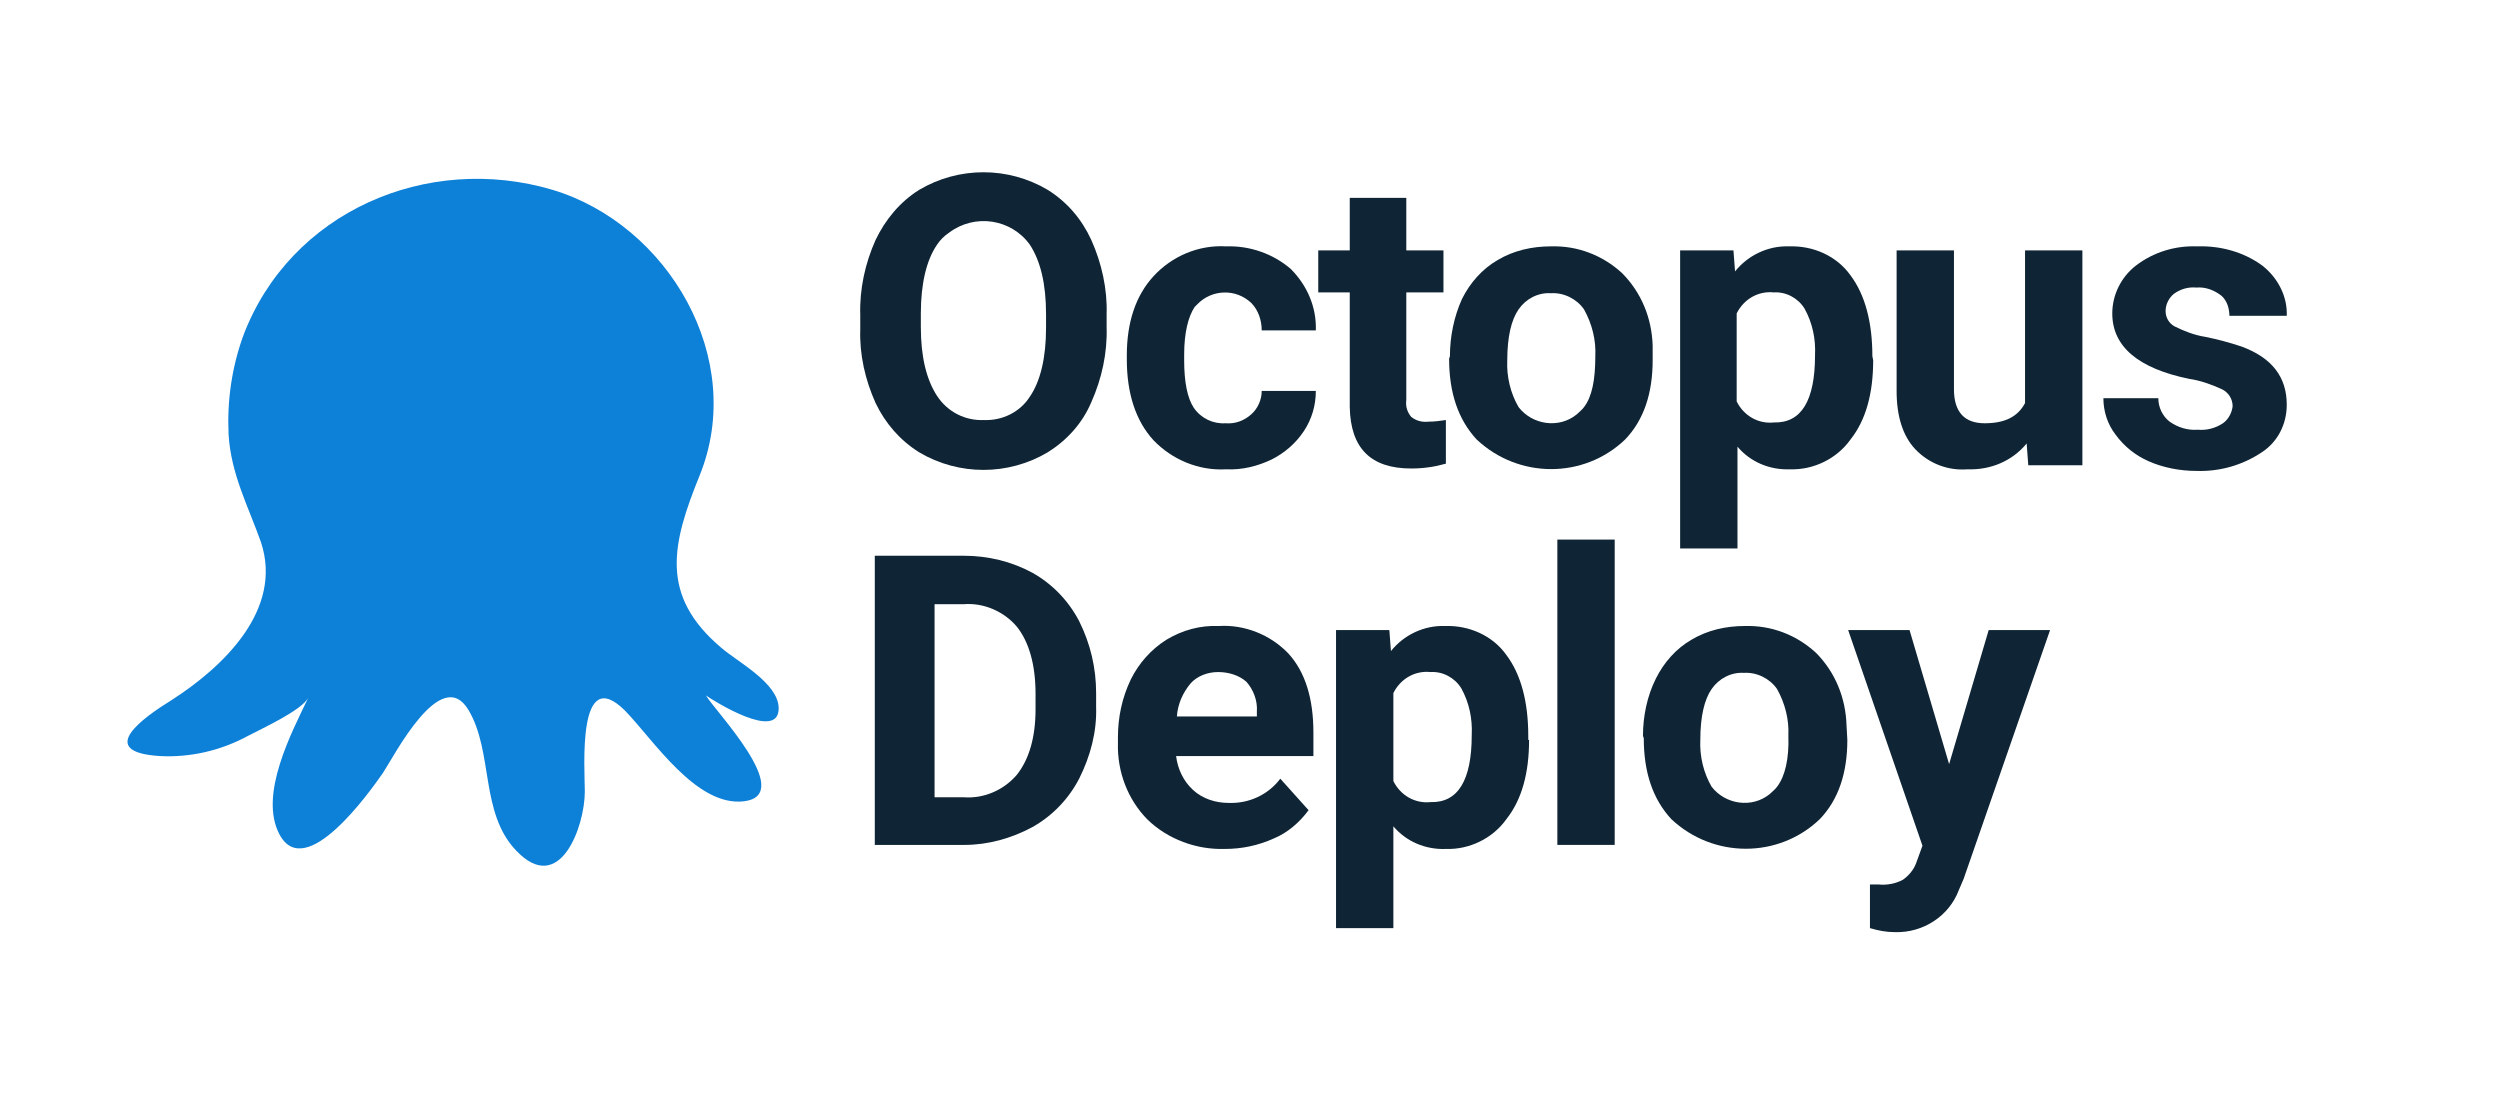
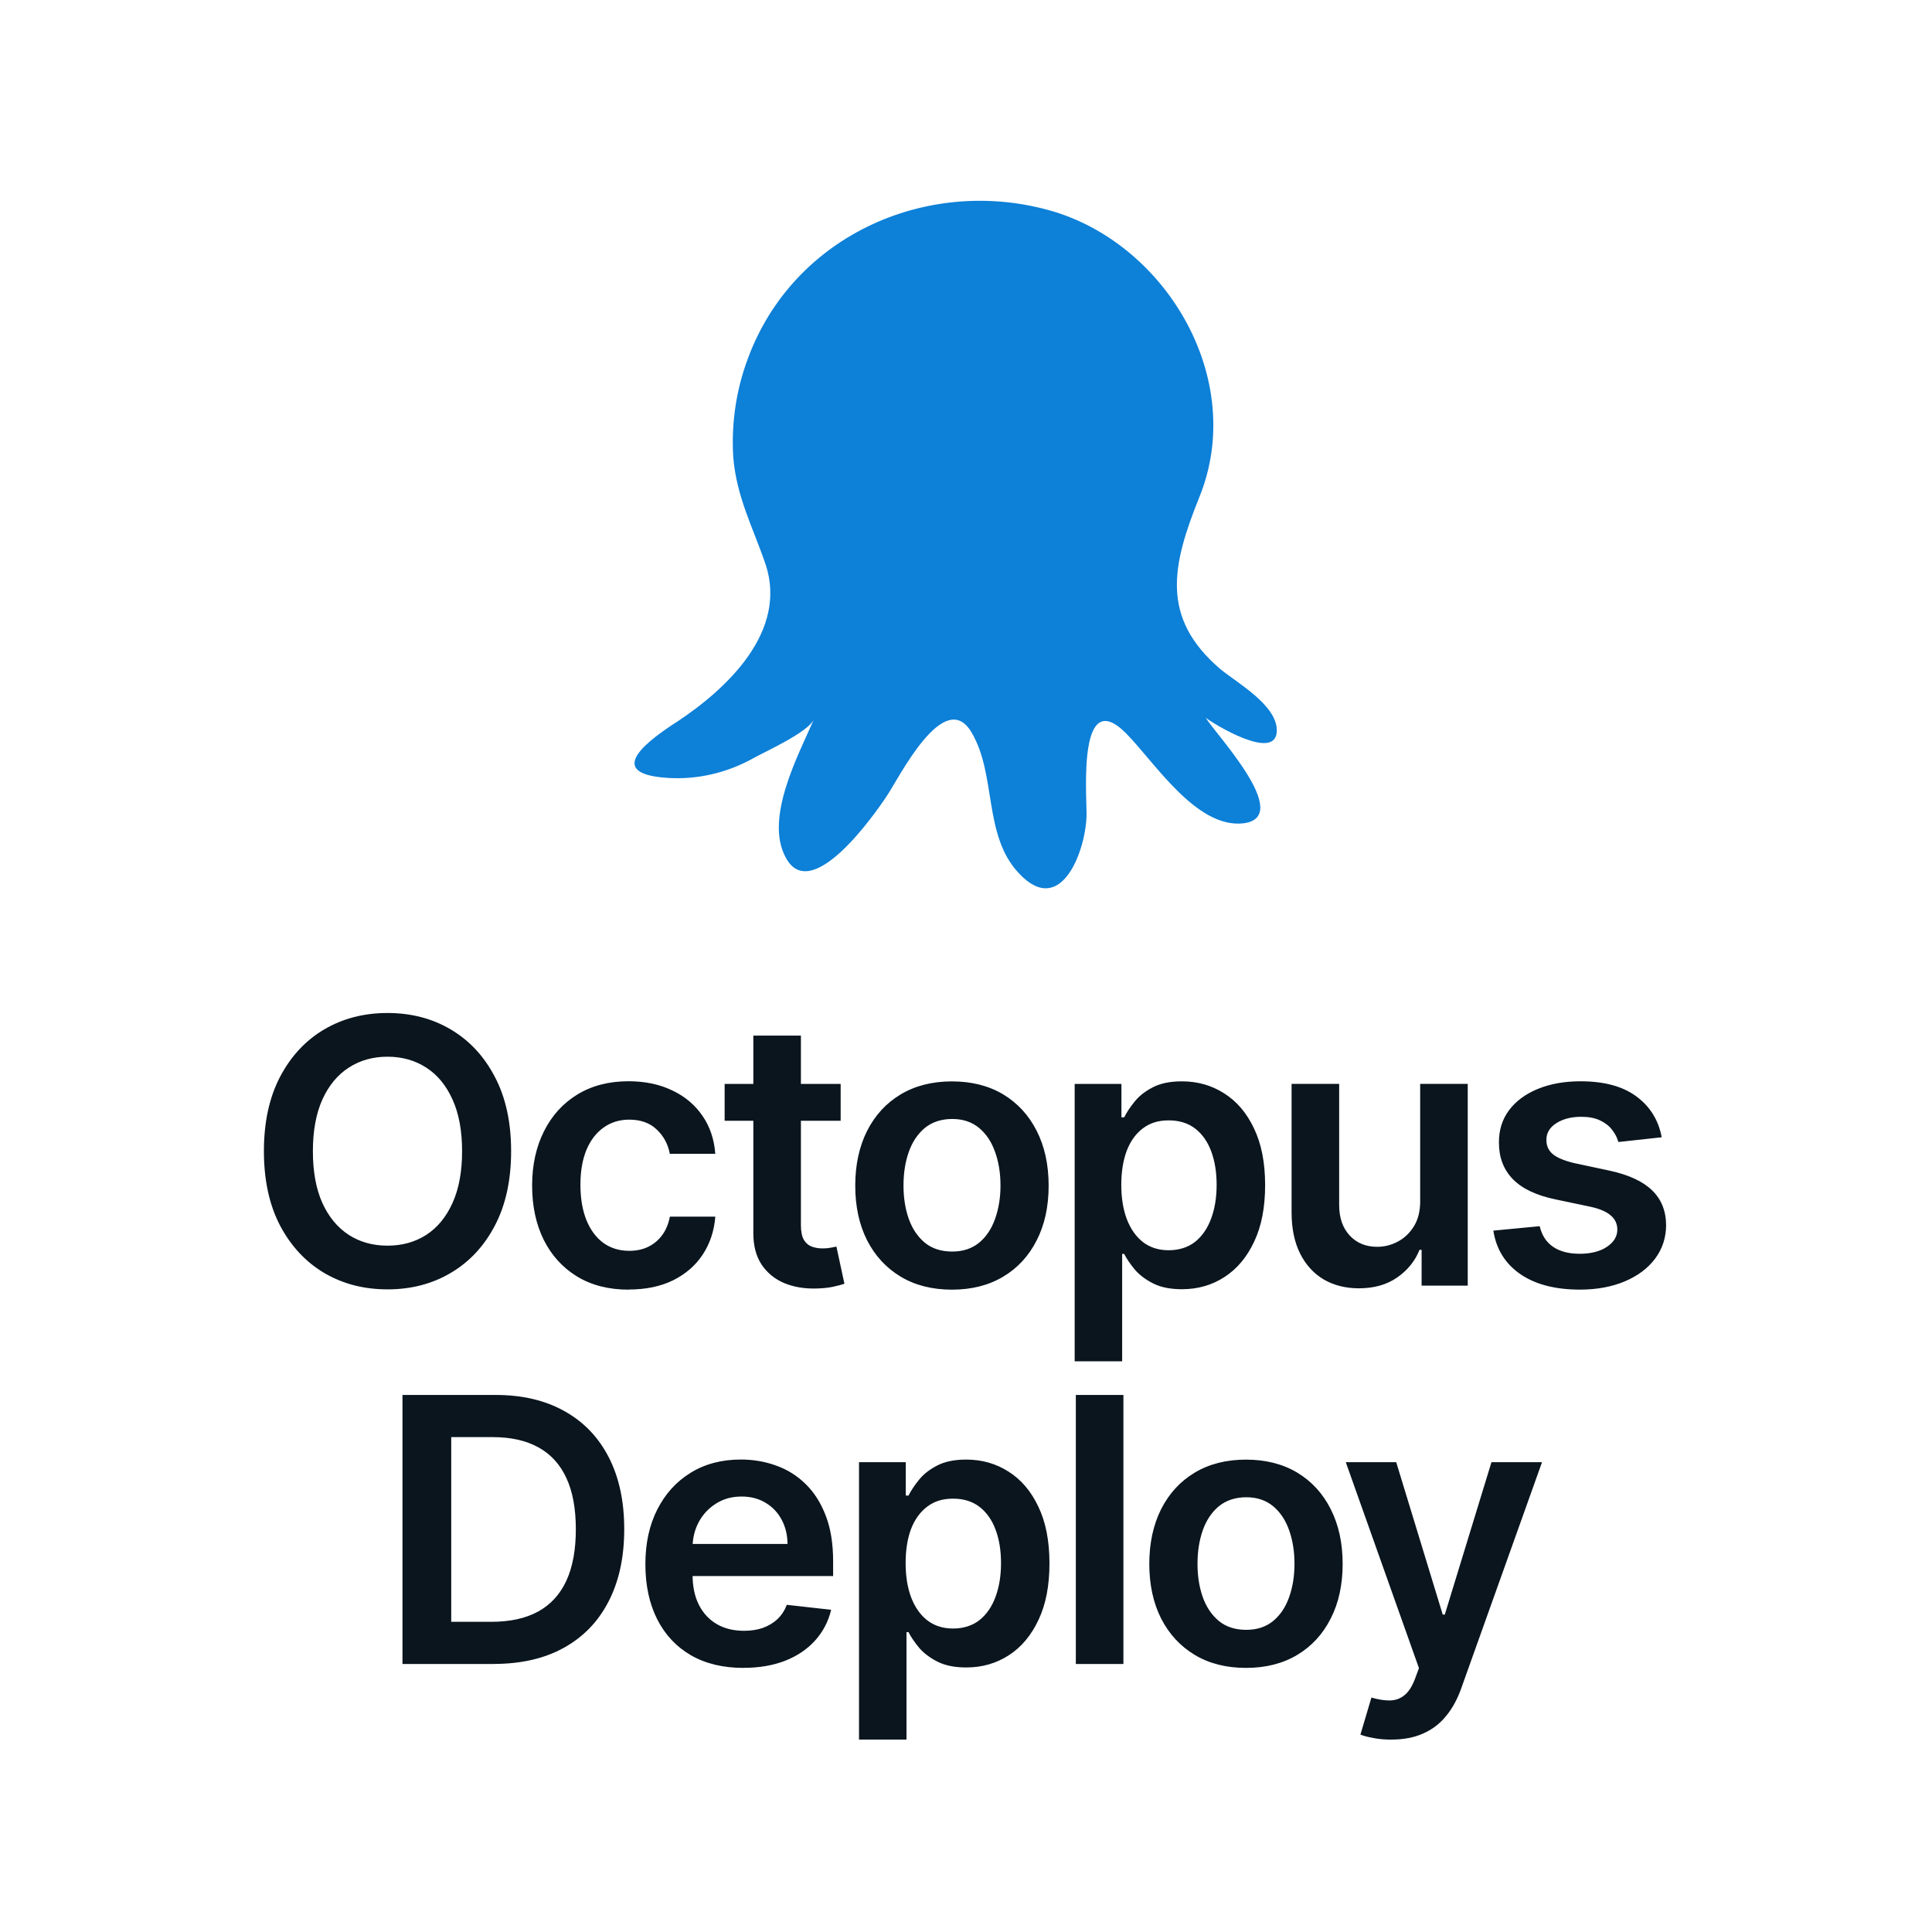
- <svg xmlns="http://www.w3.org/2000/svg" version="1.1" id="Logos" x="0px" y="0px" viewBox="0 0 309.5 135.8" style="enable-background:new 0 0 309.5 135.8;" xml:space="preserve">
-   <style type="text/css">
-         .st0 {
-             fill: #0F2535;
-         }
+ <svg xmlns="http://www.w3.org/2000/svg" id="Layer_1" data-name="Layer 1" viewBox="0 0 400 400">
+   <defs>
+     <style>
+       .cls-1 {
+         fill: #0d80d8;
+       }

-         .st1 {
-             fill: #0D80D8;
-         }
+       .cls-2 {
+         fill: #0a151e;
+       }
    </style>
-   <path class="st0" d="M137,40.5c0.1,3.2-0.6,6.4-1.9,9.3c-1.1,2.6-3,4.7-5.4,6.2c-4.9,2.9-11,2.9-15.9,0c-2.4-1.5-4.2-3.6-5.4-6.1  c-1.3-2.9-2-6-1.9-9.1V39c-0.1-3.2,0.6-6.4,1.9-9.3c1.2-2.5,3-4.7,5.4-6.2c4.9-2.9,11-2.9,15.9,0c2.4,1.5,4.2,3.6,5.4,6.2  c1.3,2.9,2,6.1,1.9,9.2V40.5z M129.5,38.9c0-3.8-0.7-6.6-2-8.6c-2.3-3.2-6.8-3.9-10-1.5c-0.6,0.4-1.1,0.9-1.5,1.5  c-1.3,1.9-2,4.8-2,8.5v1.7c0,3.7,0.7,6.5,2,8.5c1.3,2,3.5,3.1,5.8,3c2.3,0.1,4.5-1,5.7-2.9c1.3-1.9,2-4.8,2-8.5L129.5,38.9z" />
-   <path class="st0" d="M151.7,52.4c1.2,0.1,2.3-0.3,3.2-1.1c0.8-0.7,1.3-1.8,1.3-2.9h6.7c0,1.8-0.5,3.5-1.5,5c-1,1.5-2.4,2.7-4,3.5  c-1.7,0.8-3.6,1.3-5.6,1.2c-3.4,0.2-6.7-1.2-9-3.6c-2.2-2.4-3.3-5.8-3.3-10V44c0-4.1,1.1-7.4,3.3-9.8c2.3-2.5,5.6-3.9,9-3.7  c2.9-0.1,5.8,0.9,8,2.8c2,2,3.2,4.7,3.1,7.6h-6.7c0-1.2-0.4-2.5-1.3-3.4c-1.9-1.8-4.9-1.7-6.7,0.2c-0.1,0.1-0.2,0.2-0.3,0.3  c-0.8,1.2-1.3,3.2-1.3,5.9v0.7c0,2.7,0.4,4.7,1.2,5.9C148.7,51.8,150.2,52.5,151.7,52.4z" />
-   <path class="st0" d="M174.1,24.5V31h4.6v5.2h-4.6v13.3c-0.1,0.8,0.1,1.5,0.6,2.1c0.6,0.5,1.4,0.7,2.2,0.6c0.7,0,1.4-0.1,2.1-0.2v5.4  c-1.4,0.4-2.8,0.6-4.3,0.6c-5,0-7.5-2.5-7.6-7.6V36.2h-3.9V31h3.9v-6.5H174.1z" />
-   <path class="st0" d="M179.5,44.1c0-2.4,0.5-4.9,1.5-7.1c1-2,2.5-3.7,4.4-4.8c2-1.2,4.3-1.7,6.6-1.7c3.3-0.1,6.4,1.1,8.8,3.3  c2.4,2.4,3.7,5.6,3.8,9v1.8c0,4.1-1.1,7.4-3.4,9.8c-5.1,4.9-13.2,4.9-18.4,0c-2.3-2.5-3.4-5.8-3.4-10L179.5,44.1z M186.6,44.6  c-0.1,2,0.4,4.1,1.4,5.8c1.7,2.2,5,2.7,7.2,0.9c0.3-0.3,0.7-0.6,0.9-0.9c1-1.3,1.4-3.4,1.4-6.3c0.1-2-0.4-4-1.4-5.8  c-0.9-1.3-2.5-2.1-4.1-2c-1.6-0.1-3.1,0.7-4,2C187.1,39.6,186.6,41.7,186.6,44.6z" />
-   <path class="st0" d="M231.9,44.6c0,4.1-0.9,7.4-2.8,9.8c-1.7,2.4-4.6,3.8-7.5,3.7c-2.5,0.1-4.9-0.9-6.5-2.8v12.6h-7.1V31h6.6  l0.2,2.6c1.6-2,4.1-3.2,6.7-3.1c3-0.1,5.9,1.2,7.6,3.6c1.8,2.4,2.7,5.8,2.7,10L231.9,44.6z M224.7,44c0.1-2-0.3-4-1.3-5.8  c-0.8-1.3-2.3-2.1-3.8-2c-1.9-0.2-3.7,0.8-4.6,2.6v10.9c0.9,1.8,2.7,2.8,4.6,2.6C223,52.4,224.7,49.6,224.7,44z" />
-   <path class="st0" d="M250.9,54.9c-1.8,2.2-4.5,3.3-7.3,3.2c-2.4,0.2-4.8-0.7-6.5-2.5c-1.5-1.6-2.3-4-2.3-7.2V31h7.1v17.2  c0,2.8,1.3,4.2,3.8,4.2s4.1-0.8,5-2.5V31h7.1v26.6h-6.7L250.9,54.9z" />
-   <path class="st0" d="M276.4,50.3c0-0.9-0.5-1.7-1.3-2.1c-1.3-0.6-2.7-1.1-4.1-1.3c-6.3-1.3-9.5-4-9.5-8.1c0-2.3,1.1-4.5,2.9-5.9  c2.2-1.7,4.9-2.5,7.6-2.4c2.9-0.1,5.8,0.7,8.1,2.4c1.9,1.5,3.1,3.8,3,6.2H276c0-0.9-0.3-1.9-1-2.5c-0.9-0.7-2-1.1-3.1-1  c-1-0.1-2,0.2-2.8,0.8c-0.6,0.5-1,1.3-1,2.1c0,0.8,0.4,1.5,1.1,1.9c1.2,0.6,2.5,1.1,3.8,1.3c1.5,0.3,3,0.7,4.5,1.2  c3.8,1.4,5.6,3.8,5.6,7.2c0,2.4-1.1,4.6-3.1,5.9c-2.4,1.6-5.2,2.4-8.1,2.3c-2,0-4.1-0.4-5.9-1.2c-1.6-0.7-3-1.8-4.1-3.3  c-1-1.3-1.5-2.9-1.5-4.5h6.8c0,1.1,0.5,2.2,1.4,2.9c1,0.7,2.2,1.1,3.5,1c1.1,0.1,2.2-0.2,3.1-0.8C275.9,51.9,276.3,51.1,276.4,50.3z  " />
-   <path class="st0" d="M108.3,104.6V68.8h11c3,0,5.9,0.7,8.5,2.1c2.5,1.4,4.5,3.5,5.8,6c1.4,2.8,2.1,5.8,2.1,8.9v1.7  c0.1,3.1-0.7,6.1-2.1,8.9c-1.3,2.5-3.3,4.6-5.8,6c-2.6,1.4-5.5,2.2-8.4,2.2L108.3,104.6z M115.7,74.8v23.9h3.6  c2.5,0.2,5-0.9,6.6-2.8c1.5-1.9,2.3-4.6,2.3-8.1v-1.9c0-3.6-0.8-6.4-2.3-8.3c-1.6-1.9-4.1-3-6.6-2.8L115.7,74.8z" />
-   <path class="st0" d="M151.6,105.1c-3.5,0.1-7-1.2-9.5-3.6c-2.5-2.5-3.8-6-3.7-9.5v-0.7c0-2.5,0.5-4.9,1.6-7.2c1-2,2.5-3.7,4.4-4.9  c2-1.2,4.2-1.8,6.5-1.7c3.2-0.2,6.4,1.1,8.6,3.4c2.1,2.3,3.1,5.6,3.1,9.8v2.9h-17c0.2,1.6,0.9,3.1,2.1,4.2c1.2,1.1,2.8,1.6,4.4,1.6  c2.5,0.1,4.9-1,6.4-3l3.5,3.9c-1.1,1.5-2.6,2.8-4.3,3.5C155.7,104.7,153.7,105.1,151.6,105.1z M150.8,83.2c-1.3,0-2.6,0.5-3.4,1.4  c-1,1.2-1.6,2.6-1.7,4.1h9.9v-0.6c0.1-1.3-0.4-2.7-1.3-3.7C153.4,83.6,152.1,83.2,150.8,83.2z" />
-   <path class="st0" d="M189.3,91.6c0,4.1-0.9,7.4-2.8,9.8c-1.7,2.4-4.6,3.8-7.5,3.7c-2.5,0.1-4.9-0.9-6.5-2.8v12.6h-7.1V78h6.6  l0.2,2.6c1.6-2,4.1-3.2,6.7-3.1c3-0.1,5.9,1.2,7.6,3.6c1.8,2.4,2.7,5.8,2.7,10V91.6z M182.2,91c0.1-2-0.3-4-1.3-5.8  c-0.8-1.3-2.3-2.1-3.8-2c-1.9-0.2-3.7,0.8-4.6,2.6v10.9c0.9,1.8,2.7,2.8,4.6,2.6C180.5,99.4,182.2,96.6,182.2,91z" />
-   <path class="st0" d="M199.9,104.6h-7.1V66.8h7.1V104.6z" />
-   <path class="st0" d="M203.4,91.1c0-2.4,0.5-4.9,1.6-7.1c1-2,2.5-3.7,4.4-4.8c2-1.2,4.3-1.7,6.6-1.7c3.3-0.1,6.4,1.1,8.8,3.3  c2.4,2.4,3.7,5.6,3.8,9l0.1,1.8c0,4.1-1.1,7.4-3.4,9.8c-5.1,4.9-13.2,4.9-18.4,0c-2.3-2.5-3.4-5.8-3.4-10L203.4,91.1z M210.5,91.6  c-0.1,2,0.4,4.1,1.4,5.8c1.7,2.2,5,2.7,7.2,0.9c0.3-0.3,0.7-0.6,0.9-0.9c1-1.3,1.5-3.5,1.4-6.3c0.1-2-0.4-4-1.4-5.8  c-0.9-1.3-2.5-2.1-4.1-2c-1.6-0.1-3.1,0.7-4,2C211,86.6,210.5,88.7,210.5,91.6z" />
-   <path class="st0" d="M241.3,94.6l4.9-16.6h7.6l-10.7,30.8l-0.6,1.4c-1.2,3.2-4.4,5.3-7.9,5.2c-1.1,0-2.1-0.2-3.1-0.5v-5.4h1.1  c1,0.1,2.1-0.1,3-0.6c0.7-0.5,1.3-1.2,1.6-2l0.8-2.2L228.8,78h7.6L241.3,94.6z" />
-   <path class="st1" d="M21.2,86.7c6.4-4.1,13.9-11.2,11.1-19.6c-1.6-4.5-3.7-8.4-4-13.3c-0.2-4.2,0.4-8.3,1.8-12.2  c5.8-15.4,22.8-22.7,38.3-18.1c14.3,4.3,24.1,20.9,18.2,35.4c-3.4,8.4-5,14.8,2.7,21.3c2.1,1.8,7.1,4.4,7.1,7.5c0,4.1-8-0.9-9-1.6  c1,1.8,11.2,12.3,4.7,13.1c-5.9,0.7-11.2-7.6-14.7-11.2c-6-6-5,7.2-5,10c0,4.3-3.1,13-8.5,7.3c-4.5-4.7-2.8-12.2-5.9-17.4  c-3.4-5.7-9.2,5.7-10.6,7.8c-1.6,2.3-9.6,13.6-12.8,7.6c-2.6-4.9,1.5-12.6,3.6-17c-0.7,1.6-6,4-7.5,4.8c-3.3,1.8-7.1,2.7-10.9,2.5  C11.7,93.1,17.8,88.8,21.2,86.7L21.2,86.7z" />
+   </defs>
+   <path class="cls-2" d="M105.82,238.34c0,6-1.12,11.14-3.37,15.42-2.23,4.26-5.28,7.52-9.14,9.79-3.84,2.27-8.2,3.4-13.08,3.4s-9.25-1.13-13.11-3.4c-3.84-2.28-6.89-5.56-9.14-9.82-2.23-4.28-3.34-9.41-3.34-15.39s1.11-11.13,3.34-15.39c2.25-4.28,5.29-7.55,9.14-9.82,3.86-2.27,8.23-3.4,13.11-3.4s9.24,1.13,13.08,3.4c3.86,2.27,6.91,5.54,9.14,9.82,2.25,4.26,3.37,9.39,3.37,15.39ZM95.67,238.34c0-4.22-.66-7.79-1.98-10.69-1.31-2.92-3.12-5.12-5.44-6.61-2.32-1.5-5-2.26-8.02-2.26s-5.7.75-8.02,2.26c-2.32,1.49-4.14,3.69-5.47,6.61-1.3,2.9-1.96,6.46-1.96,10.69s.65,7.8,1.96,10.72c1.32,2.9,3.15,5.1,5.47,6.61,2.32,1.49,4.99,2.23,8.02,2.23s5.7-.74,8.02-2.23c2.32-1.5,4.13-3.71,5.44-6.61,1.32-2.92,1.98-6.49,1.98-10.72ZM130.18,267.01c-4.17,0-7.75-.92-10.74-2.75-2.97-1.83-5.27-4.36-6.88-7.59-1.6-3.25-2.39-6.98-2.39-11.21s.82-7.99,2.45-11.23c1.63-3.26,3.93-5.8,6.91-7.62,2.99-1.83,6.53-2.75,10.61-2.75,3.39,0,6.39.63,9,1.88,2.63,1.23,4.72,2.98,6.28,5.25,1.56,2.25,2.45,4.88,2.67,7.89h-9.41c-.38-2.01-1.29-3.69-2.72-5.03-1.41-1.36-3.31-2.04-5.68-2.04-2.01,0-3.78.54-5.3,1.63-1.52,1.07-2.71,2.61-3.56,4.62-.83,2.01-1.25,4.42-1.25,7.23s.42,5.29,1.25,7.34c.83,2.03,2,3.6,3.51,4.71,1.52,1.09,3.31,1.63,5.36,1.63,1.45,0,2.75-.27,3.89-.82,1.16-.56,2.13-1.37,2.91-2.42.78-1.05,1.31-2.33,1.6-3.84h9.41c-.24,2.96-1.11,5.58-2.61,7.86-1.5,2.27-3.55,4.04-6.15,5.33-2.59,1.27-5.64,1.9-9.14,1.9ZM174.05,224.42v7.62h-24.02v-7.62h24.02ZM155.97,214.41h9.85v39.22c0,1.32.2,2.34.6,3.05.42.69.96,1.16,1.63,1.41s1.41.38,2.23.38c.62,0,1.18-.04,1.69-.14.53-.09.92-.17,1.2-.24l1.66,7.7c-.53.18-1.28.38-2.26.6-.96.22-2.14.34-3.54.38-2.47.07-4.69-.3-6.66-1.12-1.98-.83-3.54-2.12-4.71-3.86-1.14-1.74-1.7-3.92-1.69-6.53v-40.85ZM197.09,267.01c-4.08,0-7.62-.9-10.61-2.69-2.99-1.8-5.31-4.31-6.96-7.53-1.63-3.23-2.45-7-2.45-11.31s.82-8.09,2.45-11.34c1.65-3.25,3.97-5.77,6.96-7.56,2.99-1.79,6.53-2.69,10.61-2.69s7.61.9,10.61,2.69c2.99,1.8,5.3,4.32,6.94,7.56,1.65,3.25,2.47,7.03,2.47,11.34s-.82,8.09-2.47,11.31c-1.63,3.23-3.94,5.74-6.94,7.53-2.99,1.79-6.53,2.69-10.61,2.69ZM197.15,259.12c2.21,0,4.06-.61,5.55-1.82,1.49-1.23,2.59-2.88,3.32-4.95.74-2.07,1.12-4.37,1.12-6.91s-.37-4.87-1.12-6.94c-.73-2.08-1.83-3.74-3.32-4.98-1.49-1.23-3.34-1.85-5.55-1.85s-4.15.62-5.66,1.85c-1.49,1.23-2.6,2.89-3.34,4.98-.73,2.07-1.09,4.38-1.09,6.94s.36,4.84,1.09,6.91c.74,2.07,1.86,3.72,3.34,4.95,1.51,1.22,3.39,1.82,5.66,1.82ZM222.5,281.86v-57.44h9.68v6.91h.57c.51-1.02,1.22-2.09,2.15-3.24.92-1.16,2.18-2.15,3.75-2.96,1.58-.83,3.59-1.25,6.04-1.25,3.23,0,6.14.82,8.73,2.47,2.61,1.63,4.68,4.05,6.2,7.26,1.54,3.19,2.31,7.11,2.31,11.75s-.75,8.48-2.26,11.69c-1.5,3.21-3.55,5.66-6.15,7.34-2.59,1.69-5.53,2.53-8.81,2.53-2.39,0-4.38-.4-5.96-1.2-1.58-.8-2.85-1.76-3.81-2.88-.94-1.14-1.68-2.22-2.2-3.24h-.41v22.25h-9.85ZM232.15,245.3c0,2.7.38,5.07,1.14,7.1.78,2.03,1.89,3.62,3.34,4.76,1.47,1.12,3.25,1.69,5.33,1.69s4-.58,5.47-1.74c1.47-1.18,2.57-2.78,3.32-4.81.76-2.05,1.14-4.38,1.14-6.99s-.37-4.9-1.11-6.91c-.74-2.01-1.85-3.59-3.32-4.73-1.47-1.14-3.3-1.71-5.49-1.71s-3.89.55-5.36,1.66c-1.47,1.11-2.58,2.66-3.34,4.65-.74,1.99-1.12,4.34-1.12,7.04ZM294.03,248.62v-24.21h9.85v41.77h-9.55v-7.42h-.43c-.94,2.34-2.49,4.25-4.65,5.74-2.14,1.49-4.78,2.23-7.91,2.23-2.74,0-5.16-.61-7.26-1.82-2.08-1.23-3.72-3.02-4.9-5.36-1.18-2.36-1.77-5.2-1.77-8.54v-26.6h9.85v25.08c0,2.65.73,4.75,2.18,6.31,1.45,1.56,3.35,2.34,5.71,2.34,1.45,0,2.86-.35,4.22-1.06,1.36-.71,2.47-1.76,3.34-3.15.89-1.41,1.33-3.18,1.33-5.3ZM344.05,235.46l-8.98.98c-.25-.91-.7-1.76-1.33-2.56-.62-.8-1.45-1.44-2.5-1.93-1.05-.49-2.34-.73-3.86-.73-2.05,0-3.77.44-5.17,1.33-1.38.89-2.06,2.04-2.04,3.45-.02,1.22.43,2.2,1.33,2.96.93.76,2.45,1.39,4.57,1.88l7.13,1.52c3.95.85,6.89,2.2,8.81,4.05,1.94,1.85,2.92,4.27,2.94,7.26-.02,2.63-.79,4.95-2.31,6.96-1.5,1.99-3.6,3.55-6.28,4.68-2.68,1.12-5.77,1.69-9.25,1.69-5.11,0-9.23-1.07-12.35-3.21-3.12-2.16-4.98-5.16-5.58-9l9.6-.92c.44,1.89,1.36,3.31,2.77,4.27,1.41.96,3.25,1.44,5.52,1.44s4.22-.48,5.63-1.44c1.43-.96,2.15-2.15,2.15-3.56,0-1.2-.46-2.18-1.39-2.96-.91-.78-2.32-1.38-4.24-1.79l-7.13-1.5c-4.01-.83-6.97-2.24-8.89-4.22-1.92-1.99-2.87-4.51-2.86-7.56-.02-2.57.68-4.8,2.09-6.69,1.43-1.9,3.42-3.37,5.96-4.41,2.56-1.05,5.5-1.58,8.84-1.58,4.9,0,8.75,1.04,11.56,3.13,2.83,2.08,4.58,4.9,5.25,8.46Z" />
+   <path class="cls-1" d="M140.12,149.47c10.6-7,22.94-18.81,18.4-32.59-2.6-7.65-6.06-14-6.71-22.31-.43-7,.65-14,3.03-20.34,9.52-25.81,37.87-38.06,63.41-30.4,23.59,7.22,39.82,34.99,30.08,59.05-5.63,14-8.22,24.93,4.33,35.65,3.46,2.84,11.69,7.44,11.69,12.68,0,6.78-13.42-1.53-14.72-2.62,1.73,3.06,18.4,20.56,7.79,21.87-9.74,1.09-18.4-12.68-24.24-18.59-9.96-10.06-8.22,12.03-8.22,16.62,0,7.22-5.19,21.87-14.07,12.25-7.36-7.87-4.54-20.34-9.74-29.09-5.63-9.62-15.15,9.62-17.53,13.12-2.6,3.94-15.8,22.75-20.99,12.68-4.33-8.09,2.6-21,5.84-28.43-1.3,2.63-9.96,6.56-12.34,7.87-5.41,3.06-11.69,4.59-17.96,4.16-13.63-.88-3.46-8.09,1.95-11.59Z" />
+   <path class="cls-2" d="M102.2,344.51h-18.87v-55.7h19.26c5.53,0,10.28,1.11,14.25,3.34,3.99,2.21,7.05,5.39,9.19,9.55,2.14,4.15,3.21,9.12,3.21,14.9s-1.08,10.79-3.24,14.96c-2.14,4.17-5.23,7.37-9.27,9.6-4.02,2.23-8.87,3.34-14.52,3.34ZM93.41,335.78h8.29c3.88,0,7.12-.71,9.71-2.12,2.59-1.43,4.54-3.56,5.85-6.39,1.31-2.85,1.96-6.4,1.96-10.66s-.65-7.8-1.96-10.61c-1.31-2.83-3.24-4.94-5.79-6.34-2.54-1.41-5.69-2.12-9.46-2.12h-8.59v38.24ZM153.91,345.32c-4.19,0-7.81-.87-10.85-2.61-3.03-1.76-5.36-4.24-6.99-7.45-1.63-3.23-2.45-7.03-2.45-11.4s.82-8.07,2.45-11.31c1.65-3.26,3.95-5.8,6.91-7.62,2.95-1.83,6.43-2.75,10.42-2.75,2.57,0,5,.42,7.29,1.25,2.3.82,4.33,2.08,6.09,3.81,1.78,1.72,3.17,3.92,4.19,6.58,1.02,2.65,1.52,5.8,1.52,9.46v3.02h-34.24v-6.64h24.8c-.02-1.89-.43-3.56-1.22-5.03-.8-1.49-1.91-2.66-3.35-3.51-1.41-.85-3.06-1.28-4.95-1.28-2.01,0-3.78.49-5.3,1.47-1.52.96-2.71,2.23-3.56,3.81-.83,1.56-1.26,3.27-1.28,5.14v5.79c0,2.43.44,4.51,1.33,6.26.89,1.72,2.13,3.05,3.73,3.97,1.6.91,3.46,1.36,5.6,1.36,1.43,0,2.73-.2,3.89-.6,1.16-.42,2.17-1.02,3.02-1.82.85-.8,1.5-1.79,1.93-2.96l9.19,1.03c-.58,2.43-1.69,4.55-3.32,6.36-1.61,1.79-3.68,3.19-6.2,4.19-2.52.98-5.4,1.47-8.65,1.47ZM177.85,360.17v-57.44h9.68v6.91h.57c.51-1.02,1.22-2.09,2.15-3.24.92-1.16,2.18-2.15,3.75-2.96,1.58-.83,3.59-1.25,6.04-1.25,3.23,0,6.14.82,8.73,2.47,2.61,1.63,4.68,4.05,6.2,7.26,1.54,3.19,2.31,7.11,2.31,11.75s-.75,8.48-2.26,11.69c-1.5,3.21-3.55,5.66-6.15,7.34s-5.53,2.53-8.81,2.53c-2.39,0-4.38-.4-5.96-1.2-1.58-.8-2.85-1.76-3.81-2.88-.94-1.14-1.68-2.22-2.2-3.24h-.41v22.25h-9.85ZM187.5,323.62c0,2.7.38,5.07,1.14,7.1.78,2.03,1.89,3.62,3.35,4.76,1.47,1.12,3.25,1.69,5.33,1.69s4-.58,5.47-1.74c1.47-1.18,2.57-2.78,3.32-4.81.76-2.05,1.14-4.38,1.14-6.99s-.37-4.9-1.12-6.91c-.74-2.01-1.85-3.59-3.32-4.73-1.47-1.14-3.3-1.71-5.49-1.71s-3.89.55-5.36,1.66c-1.47,1.11-2.58,2.66-3.35,4.65-.74,1.99-1.11,4.34-1.11,7.04ZM232.59,288.81v55.7h-9.85v-55.7h9.85ZM257.97,345.32c-4.08,0-7.62-.9-10.61-2.69-2.99-1.8-5.31-4.31-6.96-7.53-1.63-3.23-2.45-7-2.45-11.31s.82-8.09,2.45-11.34c1.65-3.25,3.97-5.77,6.96-7.56,2.99-1.79,6.53-2.69,10.61-2.69s7.62.9,10.61,2.69c2.99,1.8,5.3,4.32,6.93,7.56,1.65,3.25,2.47,7.03,2.47,11.34s-.82,8.09-2.47,11.31c-1.63,3.23-3.94,5.74-6.93,7.53-2.99,1.79-6.53,2.69-10.61,2.69ZM258.03,337.44c2.21,0,4.06-.61,5.55-1.82,1.49-1.23,2.59-2.88,3.32-4.95.74-2.07,1.11-4.37,1.11-6.91s-.37-4.87-1.11-6.94c-.73-2.08-1.83-3.74-3.32-4.98-1.49-1.23-3.34-1.85-5.55-1.85s-4.15.62-5.66,1.85c-1.49,1.23-2.6,2.89-3.35,4.98-.72,2.07-1.09,4.38-1.09,6.94s.36,4.84,1.09,6.91c.74,2.07,1.86,3.72,3.35,4.95,1.5,1.22,3.39,1.82,5.66,1.82ZM288.08,360.17c-1.34,0-2.58-.11-3.73-.33-1.12-.2-2.02-.44-2.69-.71l2.28-7.67c1.43.42,2.71.62,3.84.6,1.12-.02,2.11-.37,2.96-1.06.87-.67,1.6-1.8,2.2-3.37l.84-2.26-15.15-42.64h10.44l9.63,31.55h.43l9.66-31.55h10.47l-16.73,46.83c-.78,2.21-1.81,4.11-3.1,5.68-1.29,1.6-2.86,2.81-4.73,3.64-1.85.85-4.06,1.28-6.64,1.28Z" />
</svg>
